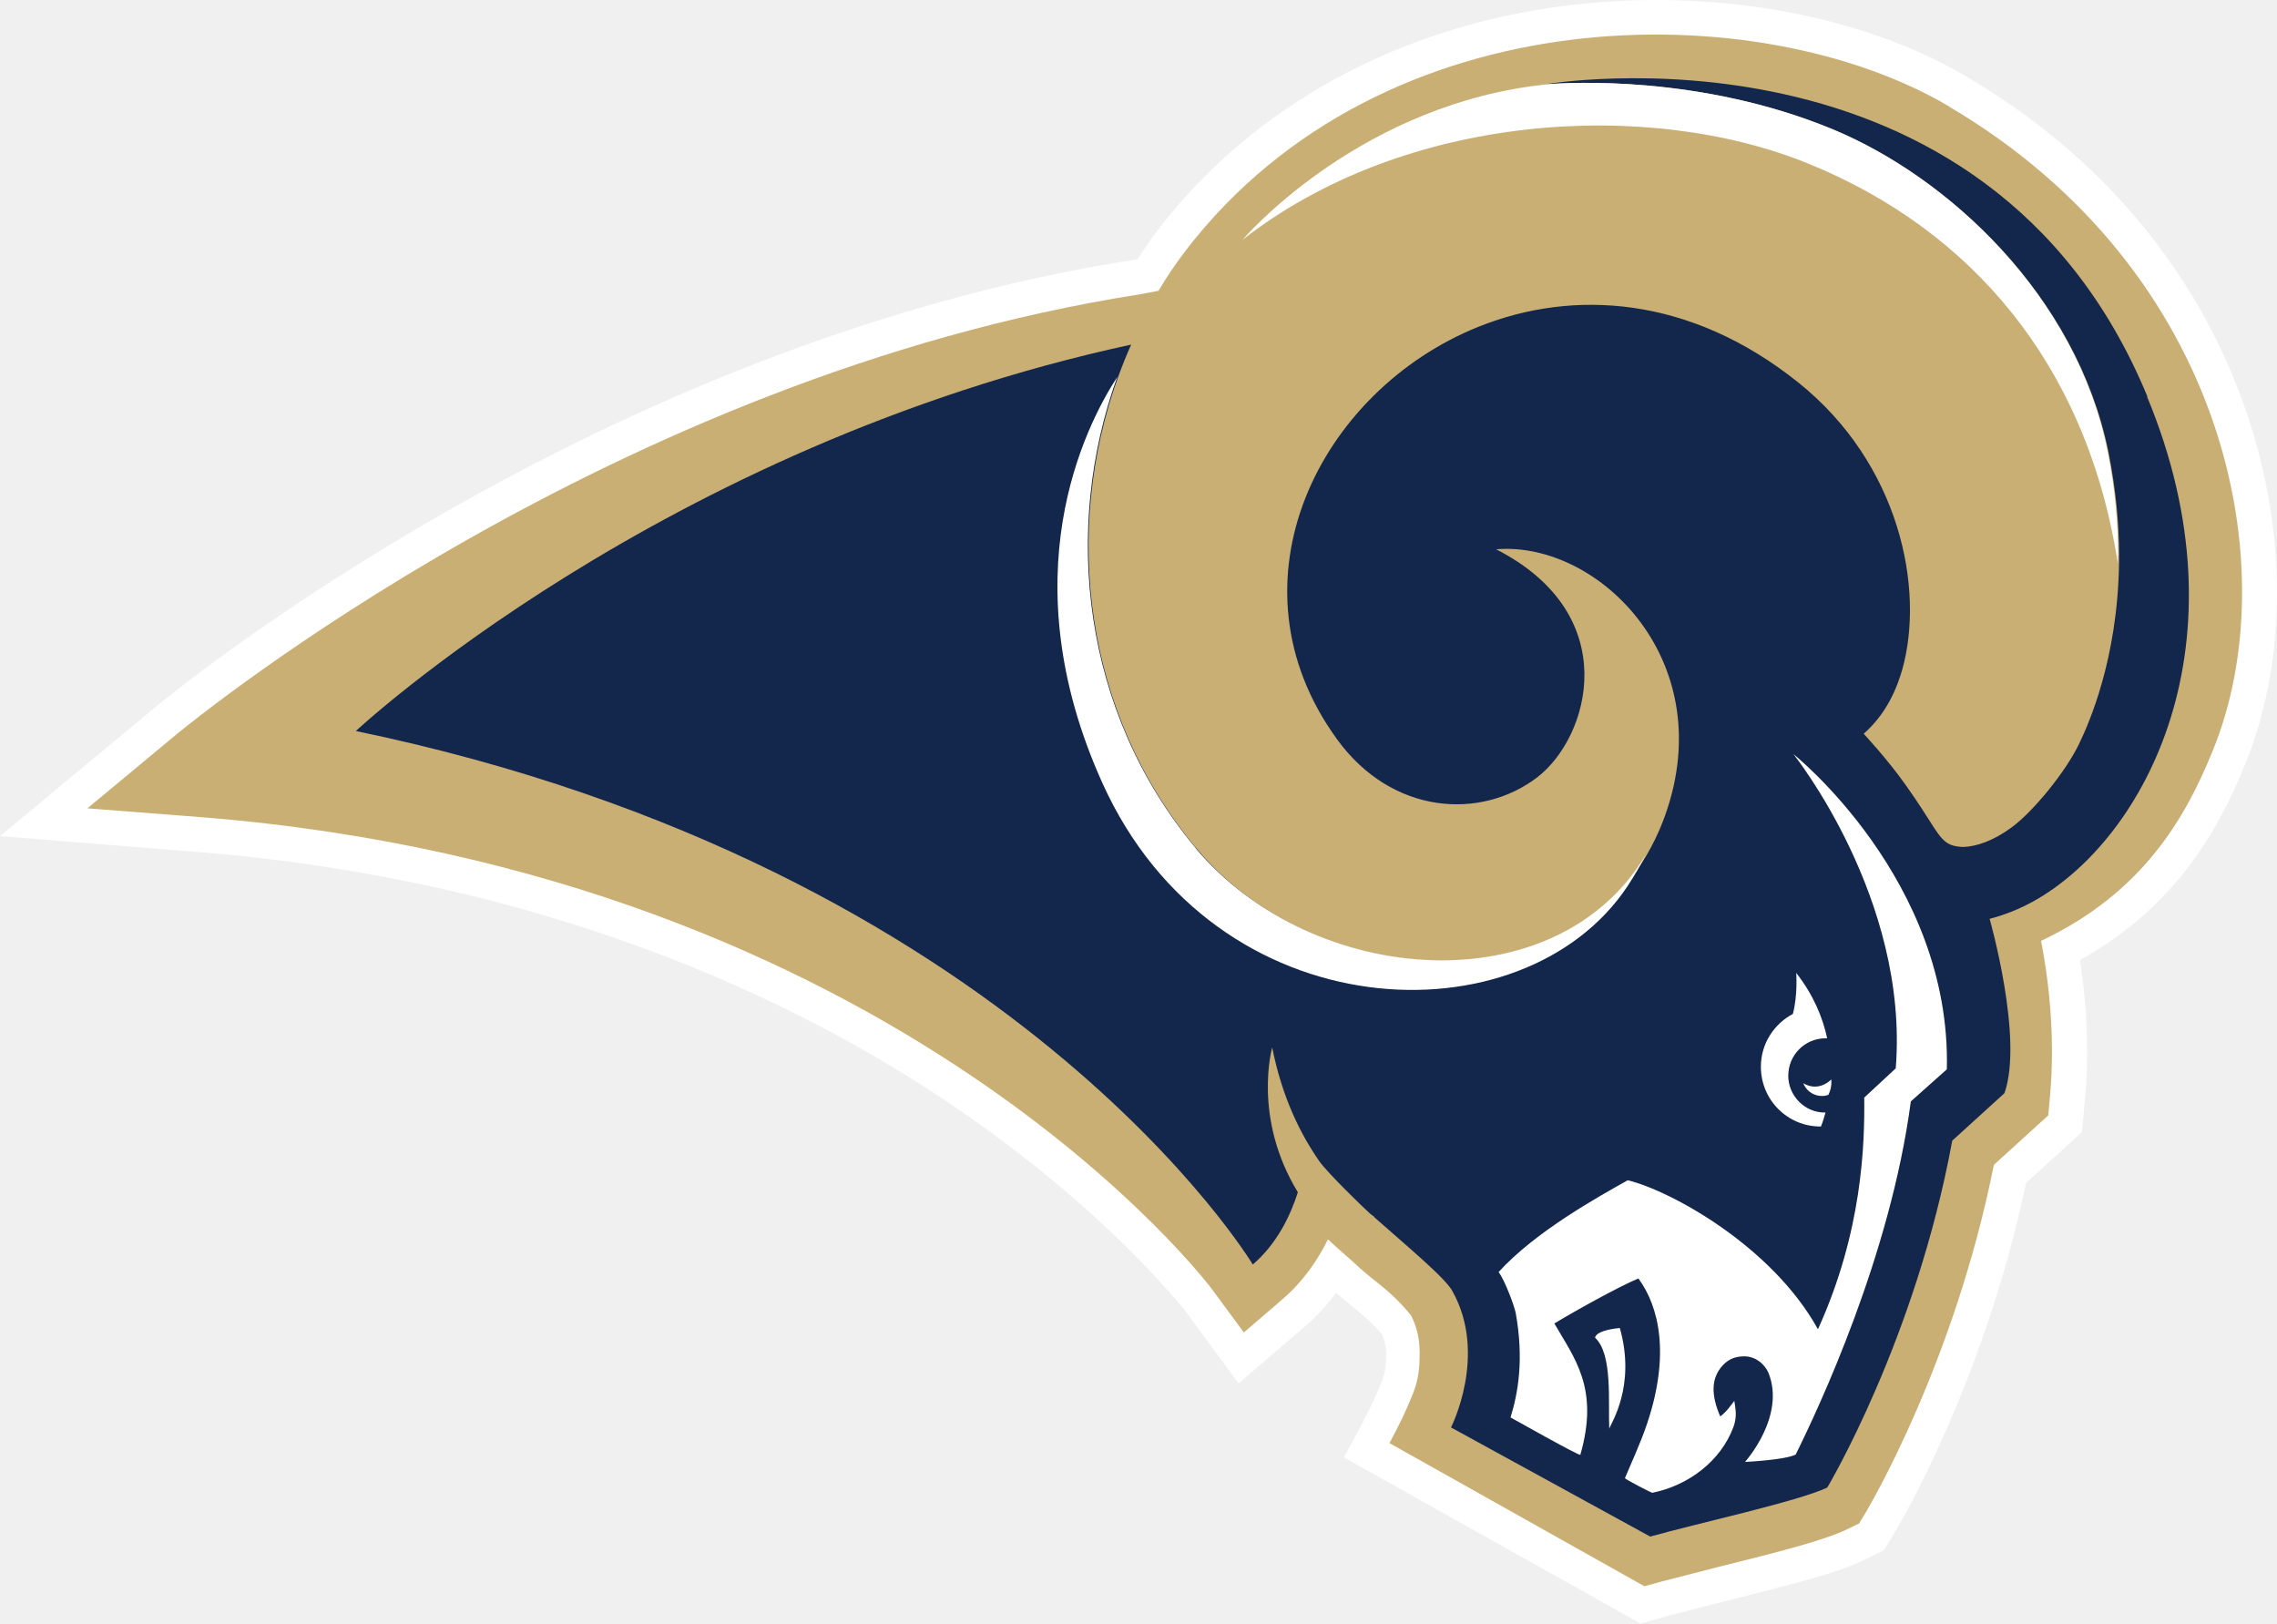
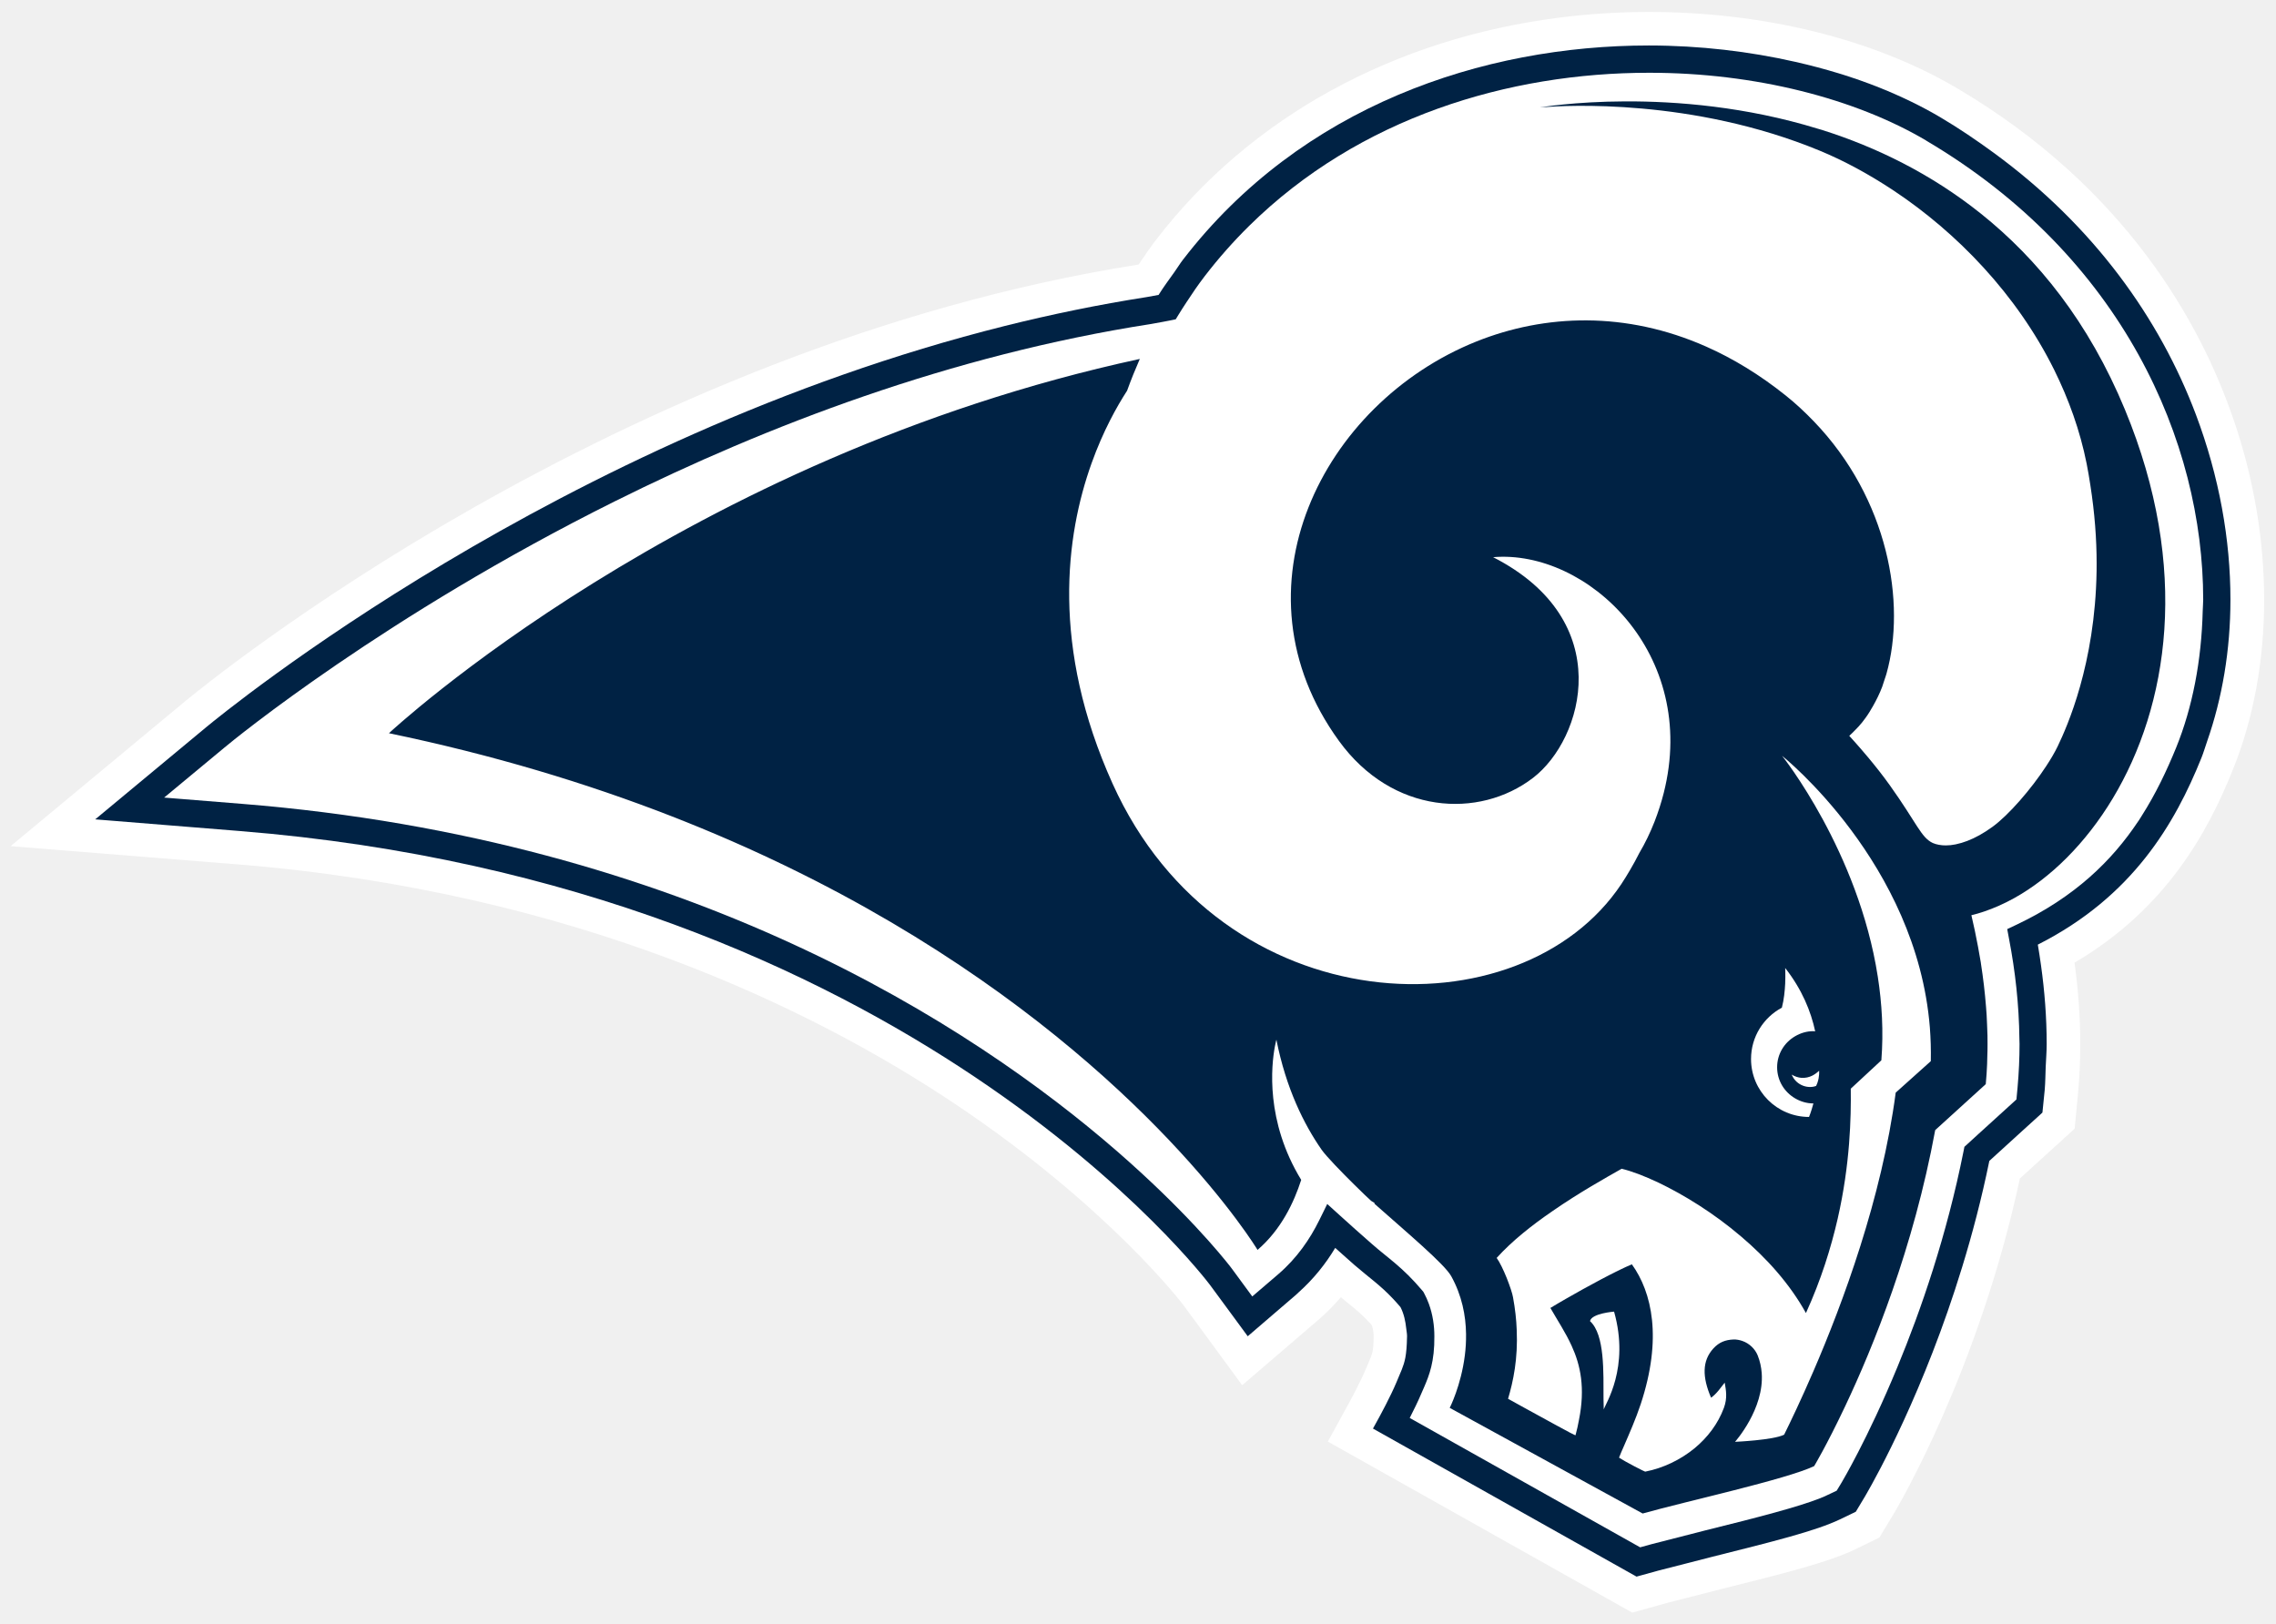
- <svg xmlns="http://www.w3.org/2000/svg" version="1.1" viewBox="0 0 280.513 200" preserveAspectRatio="xMidYMid meet" overflow="visible" enable-background="new 0 0 280.513 200" xml:space="preserve">
-   <g>
-     <path fill="#FFFFFF" d="M205.878 198.949c0.088-0.019 6.78-1.731 6.78-1.731c8.316-2.074 13.607-3.443 16.713-4.922 c0-0.007 2.716-1.317 2.716-1.317l1.558-2.587c0.452-0.751 10.827-18.278 15.955-42.668c1.451-1.315 6.882-6.259 6.882-6.259 l0.154-1.636l0.207-2.233c0.19-2.009 0.281-4.04 0.281-6.057c0-3.639-0.302-7.425-0.885-11.272 c11.998-6.675 17.194-16.333 20.375-24.176c2.597-6.399 3.898-13.586 3.898-21.046c0-7.363-1.272-14.992-3.793-22.374 c-4.093-11.947-13.379-28.796-34.404-41.208c-13.096-7.734-31.541-11.008-49.377-8.771c-20.708 2.594-38.537 12.38-50.199 27.5 c-0.906 1.184-1.772 2.442-2.602 3.738c-0.124 0.017-0.403 0.071-0.403 0.071C73.605 42.3 21.2 85.4 19 87.225L0 103 l24.586 1.979c43.333 3.5 74 18.6 92.1 30.749c19.826 13.3 29.4 25.9 29.5 25.983l6.397 8.713l8.228-7.058 c1.396-1.204 2.656-2.573 3.798-4.086c0.031 0 0.3 0.3 0.3 0.252l1.857 1.551c1.227 1 2.2 1.8 3.5 3.3 c0.309 0.7 0.5 1.5 0.5 2.369c0 2.216-0.271 2.849-0.861 4.228l-0.291 0.666c-0.704 1.686-2.033 4.124-2.055 4.2 l-2.012 3.686L202.104 200" />
-     <path fill="#13264B" d="M168.687 149.505c0.138 0.1 0.3 0.2 0.4 0.378l-0.019-0.124 C169.096 149.8 168.9 149.7 168.7 149.505z" />
+ <svg xmlns="http://www.w3.org/2000/svg" xml:space="preserve" height="136.89" viewBox="0 0 191.932 136.89" width="191.93" version="1.1">
+   <g transform="matrix(1.25 0 0 -1.25 -285.31 562.41)">
    <g>
-       <path fill="#13264B" d="M230.674 89.161c-0.202 0.207-0.404 0.409-0.611 0.614l0.364-0.352 C230.508 89.3 230.6 89.2 230.7 89.161z" />
+       <path d="m378.93 421.62c-2.214 6.488-7.272 15.642-18.648 22.352-5.687 3.356-13.125 5.148-20.774 5.15-1.994 0-4.006-0.121-5.999-0.375-11.199-1.406-20.895-6.709-27.241-14.962-0.422-0.55-0.82-1.123-1.203-1.705-35.267-5.559-63.065-28.429-64.297-29.441l-11.804-9.799 15.292-1.228c22.805-1.839 38.919-9.811 48.418-16.162 10.405-6.957 15.396-13.558 15.406-13.569l1.944-2.648 2.025-2.764 5.118 4.391c0.55 0.471 1.063 0.991 1.54 1.547l0.42-0.349c0.624-0.503 1.077-0.878 1.658-1.523 0.084-0.226 0.131-0.47 0.134-0.759-0.019-1.123-0.077-1.121-0.383-1.876l-0.153-0.356c-0.17-0.414-0.436-0.946-0.653-1.373-0.11-0.212-0.207-0.398-0.277-0.533-0.037-0.065-0.065-0.12-0.084-0.156h0.003l-1.544-2.815 20.538-11.541 0.368 0.103c0.017 0.001 1.617 0.447 1.975 0.551 0.324 0.077 3.591 0.918 3.606 0.922 4.414 1.101 7.225 1.814 9.031 2.666l1.69 0.823 0.972 1.609c0.265 0.447 5.735 9.682 8.507 22.618 0.994 0.901 3.435 3.123 3.435 3.123l0.261 0.238 0.116 1.225 0.114 1.184c0.101 1.096 0.149 2.2 0.149 3.3 0 1.782-0.135 3.625-0.389 5.49 6.222 3.66 9.001 8.852 10.662 12.968 1.428 3.518 2.131 7.445 2.131 11.508 0 4.01-0.686 8.153-2.062 12.164" fill="#fff" />
+       <path d="m362.75 439.62c-1.147 0.837-2.338 1.65-3.621 2.407l0.003 0.001h-0.003c-1.25 0.736-2.613 1.396-4.064 1.979-1.777 0.713-3.694 1.293-5.702 1.749-3.11 0.706-6.44 1.101-9.873 1.104-11.213 0-23.459-4.084-31.437-14.456-0.204-0.263-0.375-0.55-0.568-0.82-0.367-0.513-0.742-1.019-1.075-1.553-0.356-0.069-0.63-0.119-0.797-0.145-3.257-0.509-6.449-1.169-9.563-1.946-30.097-7.522-52.744-26.134-53.846-27.037l-7.533-6.256h0.001l4.88-0.394 4.881-0.394c45.161-3.628 65.331-30.473 65.444-30.623l1.469-1.996 1.078-1.468 3.265 2.805c0.055 0.047 0.101 0.098 0.154 0.145 1.043 0.93 1.857 1.967 2.481 3.01l0.001 0.001c0.387-0.347 0.813-0.726 1.282-1.139 1.027-0.89 1.73-1.345 2.642-2.317 0.153-0.164 0.312-0.34 0.481-0.54 0.233-0.458 0.335-0.948 0.387-1.445 0.019-0.172 0.054-0.342 0.055-0.514v-0.002c0-0.025-0.001-0.045-0.003-0.072-0.01-0.609-0.05-1.039-0.114-1.384-0.117-0.6-0.317-0.964-0.598-1.653-0.394-0.947-1.148-2.327-1.148-2.329l-0.437-0.794 17.78-9.989 1.494 0.412 1.799 0.46 1.799 0.462c4.171 1.045 6.995 1.749 8.619 2.522l0.835 0.401 0.247 0.12 0.619 1.03c0.017 0.029 0.054 0.092 0.109 0.189 0.659 1.141 3.898 6.957 6.448 15.289 0.681 2.223 1.314 4.622 1.833 7.163 0.175 0.16 0.389 0.356 0.615 0.56 0.524 0.478 1.126 1.027 1.64 1.494 0.6 0.543 1.067 0.968 1.067 0.968l0.261 0.241 0.154 1.533c0.045 0.524 0.044 1.031 0.066 1.545 0.022 0.514 0.066 1.036 0.066 1.545 0 1.811-0.142 3.587-0.38 5.292-0.066 0.477-0.138 0.95-0.218 1.414 6.415 3.242 9.264 8.194 11.037 12.6 0.146 0.361 0.256 0.748 0.387 1.121 1.012 2.897 1.571 6.134 1.571 9.562 0.001 4.022-0.751 8.291-2.334 12.49-2.427 6.436-6.851 12.693-13.638 17.653" fill="#024" />
+       <path d="m358.2 440.44-0.001 0.004c-4.787 2.83-11.543 4.58-18.706 4.575-9.445 0-19.544-3.005-26.971-10.328-1.06-1.046-2.068-2.181-3.009-3.407-0.431-0.562-0.835-1.152-1.224-1.752-0.174-0.267-0.35-0.531-0.514-0.804l-0.21-0.343-0.198-0.041-0.2-0.04c-0.175-0.034-0.31-0.061-0.458-0.088-0.331-0.065-0.619-0.117-0.806-0.147-13.532-2.102-25.981-6.888-36.159-11.955-15.493-7.712-25.707-16.077-26.357-16.625l-4.065-3.373 5.257-0.423c30.071-2.422 49.28-14.966 59.033-23.441 0.015-0.012 0.032-0.025 0.045-0.039 0.549-0.477 1.056-0.935 1.545-1.383 4.057-3.726 6.069-6.383 6.157-6.506l1.371-1.866 1.762 1.509c1.258 1.083 2.131 2.365 2.757 3.635l0.269 0.546 0.269 0.549 0.908-0.822c0.607-0.555 1.298-1.165 2.13-1.897 1.063-0.936 2.033-1.529 3.384-3.132l0.061-0.074 0.044-0.079c0.13-0.241 0.24-0.487 0.329-0.733 0.269-0.737 0.371-1.487 0.371-2.183v-0.001c0.018-1.712-0.342-2.634-0.702-3.464-0.051-0.117-0.102-0.234-0.154-0.351-0.234-0.565-0.554-1.203-0.806-1.701l15.545-8.728 0.777 0.214 3.624 0.929c3.631 0.897 6.269 1.587 7.722 2.161 0.207 0.081 0.39 0.161 0.549 0.24l0.586 0.276 0.336 0.555c0.054 0.09 0.478 0.813 1.111 2.04 0.696 1.345 1.644 3.311 2.659 5.77 1.584 3.829 3.315 8.838 4.454 14.542l0.058 0.295 0.223 0.203c0.174 0.159 0.414 0.379 0.682 0.624 0.868 0.794 2.076 1.89 2.605 2.368l0.077 0.823c0.087 0.981 0.132 1.955 0.132 2.918 0 0.12-0.008 0.237-0.01 0.357-0.025 2.31-0.283 4.576-0.691 6.696l-0.13 0.7 0.642 0.303c3.927 1.865 6.425 4.318 8.183 6.954 0.019 0.026 0.037 0.054 0.057 0.08 0.062 0.094 0.117 0.189 0.178 0.283 0.966 1.514 1.705 3.078 2.336 4.623 1.1 2.708 1.712 5.87 1.793 9.236 0.006 0.255 0.032 0.499 0.032 0.755v0.001c-0.004 10.62-5.42 23.132-18.684 30.961" fill="#fff" />
+       <path d="m361.89 435.51c-3.384 2.706-7.072 4.492-10.673 5.635-0.014 0.004-0.029 0.011-0.044 0.015-0.097 0.03-0.193 0.055-0.289 0.084-9.73 2.991-18.666 1.449-18.747 1.435 0.004 0 0.018 0 0.052 0.003 0.039 0.003 0.095 0.008 0.171 0.015 1.479 0.117 10.058 0.616 18.649-2.933 1.65-0.681 3.34-1.598 4.999-2.699 4.265-2.837 8.292-6.99 10.818-12.083 0.98-1.981 1.746-4.095 2.193-6.336 0.098-0.488 0.174-0.962 0.248-1.435 0.296-1.888 0.426-3.662 0.426-5.298v-0.004l-0.003-0.509c-0.098-6.279-1.989-10.5-2.624-11.824-0.196-0.409-0.466-0.864-0.772-1.331-1.027-1.569-2.529-3.304-3.631-4.105-0.295-0.215-0.583-0.398-0.864-0.555-0.573-0.321-1.114-0.521-1.598-0.62-0.003-0.003-0.007-0.004-0.011-0.004-0.241-0.05-0.469-0.072-0.68-0.072-0.163 0-0.314 0.014-0.456 0.041h-0.004c-0.145 0.025-0.281 0.068-0.407 0.12-0.795 0.369-1.067 1.323-2.895 3.887-0.48 0.675-1.006 1.334-1.471 1.891-0.711 0.85-1.272 1.453-1.272 1.453 0.152 0.138 0.287 0.274 0.426 0.419h0.001c0.01 0.012 0.022 0.022 0.033 0.035l0.037 0.036c0.017 0.015 0.029 0.032 0.043 0.048 0.03 0.03 0.061 0.063 0.091 0.094 0.168 0.179 0.323 0.383 0.476 0.593 0.179 0.243 0.338 0.511 0.493 0.783 0.233 0.411 0.448 0.842 0.627 1.316 0.008 0.033 0.025 0.061 0.029 0.091 0.048 0.127 0.086 0.261 0.128 0.391 0.043 0.13 0.091 0.258 0.128 0.393 1.33 4.737 0.141 11.788-4.91 17.028-0.58 0.601-1.198 1.184-1.883 1.731-1.767 1.414-3.567 2.505-5.373 3.305-5.417 2.401-10.868 2.2-15.507 0.342-10.407-4.176-16.703-16.703-9.268-26.943 3.598-4.966 9.456-5.285 13.093-2.498 3.412 2.613 5.697 10.609-2.691 14.891 6.319 0.535 13.9-6.494 11.507-15.922-0.16-0.629-0.364-1.267-0.615-1.916-0.296-0.755-0.641-1.468-1.031-2.125-0.189-0.378-0.397-0.757-0.619-1.136-0.183-0.314-0.375-0.627-0.582-0.941-6.783-10.21-26.958-9.567-34.328 6.751-4.178 9.252-3.162 16.761-1.424 21.62 0.79 2.209 1.73 3.87 2.398 4.9 0.261 0.724 0.551 1.44 0.859 2.145-30.735-6.644-50.631-25.23-50.656-25.253 28.222-5.859 44.64-19.042 52.592-27.413 4.156-4.376 5.999-7.434 6.006-7.447 1.595 1.369 2.458 3.209 2.946 4.724-2.423 3.966-2.014 7.731-1.775 9.004 0.055 0.294 0.101 0.455 0.101 0.455 0.652-3.287 1.854-5.704 3.053-7.428 0.318-0.451 1.363-1.526 2.216-2.368 0.511-0.507 0.955-0.929 1.129-1.083 0.138-0.09 0.218-0.131 0.218-0.131l0.007-0.065c2.156-1.913 4.717-4.061 5.17-4.879 0.722-1.3 0.986-2.655 1.002-3.904 0.007-0.5-0.023-0.983-0.081-1.438-0.256-2.046-1.017-3.538-1.021-3.545l13.017-7.128c2.901 0.819 9.695 2.302 11.57 3.199 0 0 0.204 0.339 0.549 0.977 0.372 0.686 0.915 1.734 1.542 3.061 1.897 4.008 4.612 10.687 6.074 18.63l0.001 0.001 3.41 3.101c0.044 0.455 0.073 0.91 0.092 1.365v0.011c0.006 0.152 0.008 0.305 0.011 0.454 0.014 0.287 0.017 0.579 0.017 0.867v0.017c0 0.19-0.003 0.378-0.004 0.568-0.006 0.249-0.015 0.498-0.028 0.747-0.01 0.211-0.015 0.429-0.029 0.635-0.008 0.187-0.029 0.372-0.041 0.557-0.077 0.983-0.193 1.95-0.339 2.889-0.008 0.04-0.015 0.072-0.015 0.112-0.058 0.358-0.121 0.714-0.189 1.065-0.136 0.718-0.28 1.425-0.444 2.109v0.002c0.28 0.068 0.56 0.145 0.841 0.243 0.68 0.229 1.359 0.529 2.039 0.906 2.441 1.355 4.816 3.669 6.662 6.739 3.719 6.189 5.275 15.46 0.816 26.226-2.444 5.906-5.882 10.153-9.715 13.219" fill="#024" />
+       <path d="m150.29 63.754v0.002 0.004c0.01 0.012 6.42 8.032 8.06 18.615 0.35 2.254 0.49 4.616 0.3 7.049l-1.7 1.578-0.88 0.816c0.03 2.445-0.05 6.335-1.1 10.952-0.57 2.48-1.4 5.16-2.68 7.97-1.37-2.48-3.34-4.65-5.46-6.45-2.34-2-4.87-3.54-6.96-4.542-1.23-0.584-2.31-0.985-3.12-1.178-1.33 0.755-3.58 2.01-5.83 3.57-1.71 1.17-3.41 2.51-4.71 3.95 0.26 0.36 0.58 1.03 0.85 1.7 0.26 0.66 0.48 1.31 0.53 1.63 0.18 0.98 0.28 1.89 0.31 2.74 0.11 2.43-0.29 4.33-0.73 5.81 0.01 0 2.26 1.26 3.93 2.16 1 0.55 1.79 0.97 1.76 0.91 0.13-0.46 0.21-0.87 0.29-1.29 0.54-2.69 0.13-4.62-0.62-6.25-0.52-1.14-1.19-2.14-1.79-3.19 0.34-0.21 0.79-0.47 1.29-0.76 1.77-1.02 4.26-2.37 5.58-2.92 1.7 2.36 2.58 6.24 0.75 11.78-0.41 1.24-0.97 2.51-1.42 3.55-0.15 0.35-0.3 0.67-0.41 0.97 0 0 0.03 0.03 0.07 0.05 0.34 0.23 2.17 1.2 2.15 1.13h0.01c1.51-0.3 2.94-0.99 4.13-1.96 1.1-0.91 1.98-2.06 2.48-3.41 0.31-0.84 0.18-1.48 0.07-2.13-0.14 0.18-0.32 0.42-0.51 0.65s-0.41 0.46-0.64 0.62c-0.75-1.74-0.76-3.11 0.19-4.15 0.49-0.54 1.03-0.73 1.69-0.76 0.27-0.01 0.51 0.04 0.75 0.12 0.61 0.21 1.08 0.68 1.3 1.22 0.2 0.5 0.3 0.99 0.34 1.48 0.23 3.04-2.25 5.81-2.25 5.81s3.22-0.14 4.14-0.6c0.55-1.11 1.44-2.97 2.46-5.33 2.49-5.76 5.77-14.6 6.95-23.52l2.96-2.654c0.02-0.966-0.01-1.913-0.08-2.838-1.11-13.865-12.45-22.904-12.45-22.904zm0.25 17.885v0.002c0 0.001 0.03 0.556 0 1.306-0.03 0.61-0.1 1.347-0.28 2.039-1.54 0.82-2.6 2.449-2.6 4.328 0 2.7 2.19 4.887 4.89 4.887 0 0 0.18-0.42 0.37-1.14h-0.01c-0.56 0-1.08-0.163-1.53-0.426-0.91-0.529-1.52-1.498-1.52-2.623 0-1.124 0.61-2.09 1.52-2.619 0.45-0.264 0.97-0.426 1.53-0.426 0 0 0.01 0.001 0.01 0.002 0.05 0 0.1 0.006 0.15 0.011-0.18-0.844-0.46-1.729-0.87-2.628-0.41-0.896-0.95-1.807-1.66-2.713zm2.86 8.666s-0.03 0.025-0.07 0.064c-0.09 0.081-0.27 0.229-0.51 0.352-0.25 0.12-0.57 0.214-0.94 0.179-0.24-0.022-0.51-0.102-0.79-0.269 0.4 0.97 1.45 1.201 2.06 0.951 0.04-0.079 0.07-0.157 0.1-0.236 0.2-0.56 0.15-1.041 0.15-1.041zm-37.49 11.145l0.01 0.08-0.01-0.08zm20.2 9.17s-1.89 0.14-2.03 0.8c1.26 1.14 1.13 4.34 1.14 6.57 0 0.32 0.01 0.61 0.02 0.88 0.12-0.45 2.21-3.5 0.87-8.25z" transform="matrix(.8 0 0 -.8 228.25 449.93)" fill="#fff" />
    </g>
-     <path fill="#C9AF74" d="M240.144 13.123C216.706-0.72 170.461-0.832 146.1 30.826c-1.218 1.593-2.347 3.258-3.386 5 c-1.051 0.209-1.847 0.356-2.311 0.435C75.484 46.4 23.9 88.7 21.7 90.502l-10.933 9.077l14.164 1.1 c85.832 6.9 124.3 57.9 124.6 58.44l3.705 5.027l4.732-4.069c2.592-2.229 4.371-4.849 5.626-7.401 c1.158 1.1 2.5 2.2 4 3.605c2.157 1.9 3.8 2.8 6.2 5.709c0.811 1.5 1.1 3.1 1.1 4.7 c0 3.489-0.671 4.613-1.477 6.533c-0.799 1.919-2.242 4.556-2.242 4.556l31.408 17.634l2.119-0.587l6.825-1.752 c7.843-1.945 13.196-3.334 15.924-4.633l1.572-0.761l0.901-1.489c0.447-0.761 10.873-18.431 15.71-42.692 c1.717-1.57 6.692-6.088 6.692-6.088l0.212-2.226c0.169-1.91 0.254-3.795 0.254-5.66c0-4.718-0.519-9.327-1.341-13.622 c12.452-5.888 17.736-15.015 21.148-23.427C281.721 70.2 274.5 33.4 240.1 13.123z" />
-     <path fill="#13264B" d="M264.548 48.847c-19.862-48.019-74.42-38.43-74.42-38.43s0.152-0.015 0.43-0.041 c2.794-0.224 18.961-1.158 35.2 5.529c14.223 5.9 30.1 20.5 34 39.819c0.913 4.6 1.3 8.8 1.3 12.7 l-0.005 0.973c-0.178 11.836-3.738 19.791-4.944 22.285c-1.617 3.358-5.607 8.291-8.302 10.255c-2.262 1.66-4.35 2.356-5.943 2.4 c-0.309 0-0.59-0.031-0.854-0.083h-0.017c-0.269-0.043-0.528-0.124-0.756-0.224c-1.505-0.688-2.021-2.49-5.463-7.32 c-2.278-3.215-5.175-6.316-5.175-6.316c0.286-0.247 0.545-0.519 0.811-0.78l0 0c0.124-0.138 0.25-0.274 0.38-0.409 c0.314-0.335 0.606-0.718 0.904-1.113c0.833-1.137 1.543-2.461 2.107-3.958c0.021-0.066 0.041-0.109 0.06-0.171 c0.183-0.48 0.335-0.975 0.485-1.475c2.792-9.95-0.292-25.355-12.816-35.377c-13.313-10.659-27.703-11.541-39.362-6.868 c-19.62 7.867-31.491 31.481-17.479 50.792c6.792 9.4 17.8 10 24.7 4.716c6.423-4.93 10.737-20.007-5.075-28.083 c12.702-1.075 28.1 14.1 20.5 33.633c-0.557 1.43-1.213 2.764-1.94 4.012c-10.999 18.542-41.022 16.485-55.453-0.759 c-14.059-16.796-16.447-39.315-9.697-58.059c0.491-1.36 1.036-2.718 1.627-4.041c-57.993 12.535-95.515 47.61-95.515 47.6 c81.086 16.8 110.5 65.7 110.5 65.726c3.006-2.583 4.638-6.05 5.553-8.903c-5.625-9.21-3.161-17.841-3.161-17.841 c1.229 6.2 3.5 10.7 5.8 14.009c0.97 1.4 5.4 5.7 6.3 6.502c0.259 0.2 0.4 0.3 0.4 0.254l0.019 0.1 c4.064 3.6 8.9 7.6 9.7 9.191c4.364 7.846-0.193 16.754-0.193 16.754l24.542 13.446c5.472-1.545 18.28-4.347 21.814-6.04 c0 0 10.88-18.19 15.396-42.735l6.431-5.848c2.38-6.742-1.827-21.479-1.827-21.479c0.519-0.133 1.056-0.288 1.591-0.474 c1.277-0.423 2.554-0.994 3.833-1.698C264.344 103.3 277.1 79.2 264.5 48.847z" />
-     <path fill="#FFFFFF" d="M260.941 68.414c0-3.848-0.354-8.1-1.268-12.689c-3.843-19.325-19.731-33.948-33.955-39.819 c-16.2-6.687-32.366-5.752-35.161-5.529c-0.659 0.083-1.327 0.164-1.981 0.254c-22.074 3.125-35.491 18.892-35.491 18.9 c19.976-15.617 49.969-17.46 69.814-9.325c19.827 8.1 34.2 24.6 38 49.189c0-0.081 0.005-0.15 0.005-0.221 C260.936 68.9 260.9 68.7 260.9 68.414z" />
-     <g>
-       <g>
-         <path fill="#FFFFFF" d="M196.497 164.79c0.209-0.989 3.058-1.189 3.058-1.189c2.023 7.158-1.113 11.752-1.303 12.4 C198.099 172.8 198.7 166.8 196.5 164.79z" />
-       </g>
-       <path fill="#FFFFFF" d="M147.331 104.502c-14.059-16.796-16.447-39.315-9.697-58.059c-4.033 6.209-13.29 24.63-1.834 50 c13.895 30.8 51.9 32 64.7 12.726c0.866-1.306 1.615-2.614 2.267-3.907 C191.785 123.8 161.8 121.7 147.3 104.502z" />
-     </g>
-     <g>
-       <path fill="#FFFFFF" d="M220.306 132.504c0-2.535 2.05-4.595 4.59-4.595c0.088 0 0.2 0 0.2 0 c-0.542-2.544-1.674-5.322-3.81-8.052c0 0 0.2 2.721-0.414 5.051c-2.342 1.241-3.943 3.686-3.943 6.5 c0 4.1 3.3 7.4 7.4 7.367c0 0 0.271-0.632 0.561-1.722c-0.009 0-0.019 0-0.019 0 C222.356 137.1 220.3 135 220.3 132.504z" />
-       <path fill="#13264B" d="M225.414 134.511c-0.05 0.124-0.09 0.233-0.152 0.352c-0.928 0.38-2.502 0.043-3.113-1.427 c1.715 1 3.032-0.069 3.384-0.395c0.069-0.057 0.104-0.095 0.104-0.095S225.709 133.7 225.4 134.511z" />
-       <path fill="#FFFFFF" d="M225.638 132.947c0 0-0.036 0.038-0.104 0.095c-0.352 0.326-1.669 1.403-3.384 0.4 c0.611 1.5 2.2 1.8 3.1 1.427c0.062-0.119 0.102-0.228 0.152-0.352C225.709 133.7 225.6 132.9 225.6 132.947z" />
-     </g>
-     <path fill="#FFFFFF" d="M239.84 131.729c0.571-23.315-18.896-38.825-18.896-38.825s14.269 17.8 12.6 38.707l-3.881 3.6 c0.062 5.679-0.205 16.457-5.703 28.538c-5.698-10.302-18.262-17.123-23.441-18.35c-3.522 1.983-11.339 6.283-15.896 11.3 c0.797 1.1 1.9 4.1 2.1 5.022c1.035 5.7 0.3 9.888-0.635 12.892c0.012 0 8.7 4.9 8.6 4.6 c2.38-8.233-0.785-11.947-3.199-16.173c2.347-1.427 7.807-4.485 10.352-5.546c2.575 3.5 3.9 9.4 1.1 17.8 c-0.833 2.501-2.036 5.049-2.761 6.809c0.01 0.1 3.4 1.9 3.4 1.788c4.397-0.885 8.416-3.891 9.971-8.109 c0.464-1.253 0.259-2.221 0.107-3.206c-0.433 0.552-1.025 1.427-1.738 1.912c-1.127-2.611-1.142-4.692 0.285-6.259 c0.737-0.809 1.563-1.106 2.55-1.139c1.46-0.05 2.6 0.9 3.1 2.009c2.183 5.365-2.88 11.006-2.88 11 s4.844-0.224 6.24-0.906c2.854-5.762 11.682-24.549 14.188-43.51L239.84 131.729z" />
  </g>
</svg>
